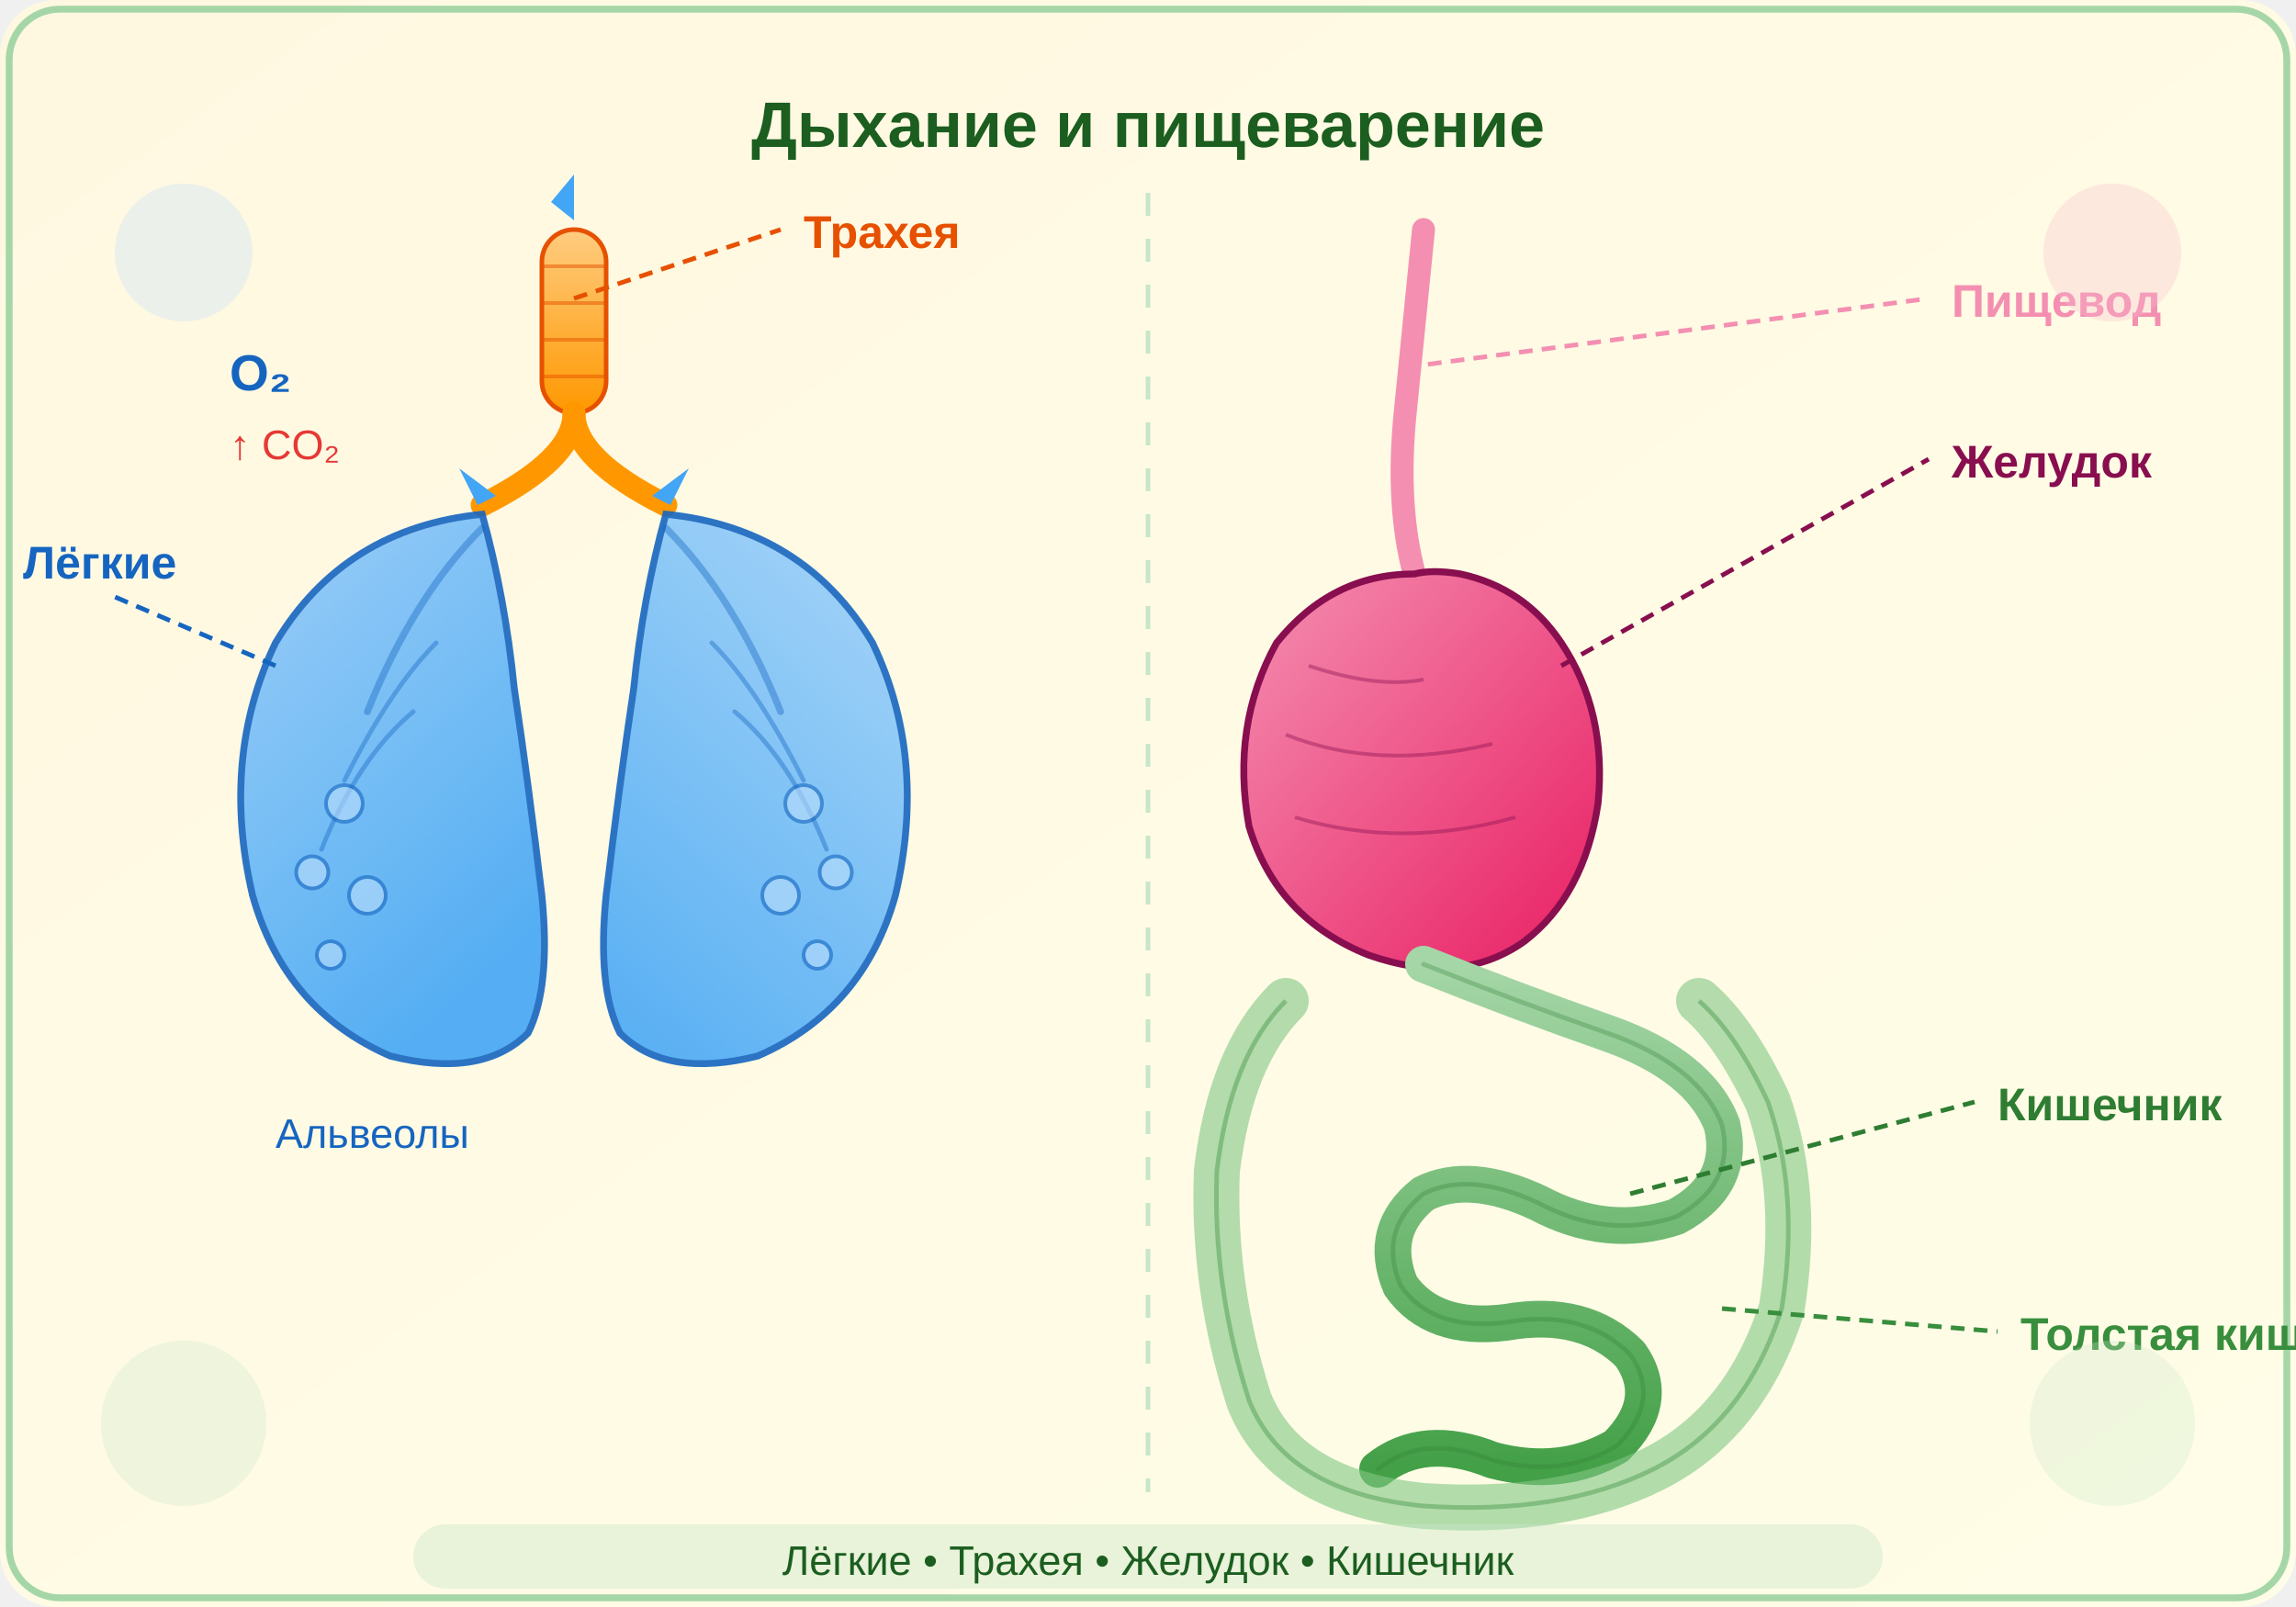
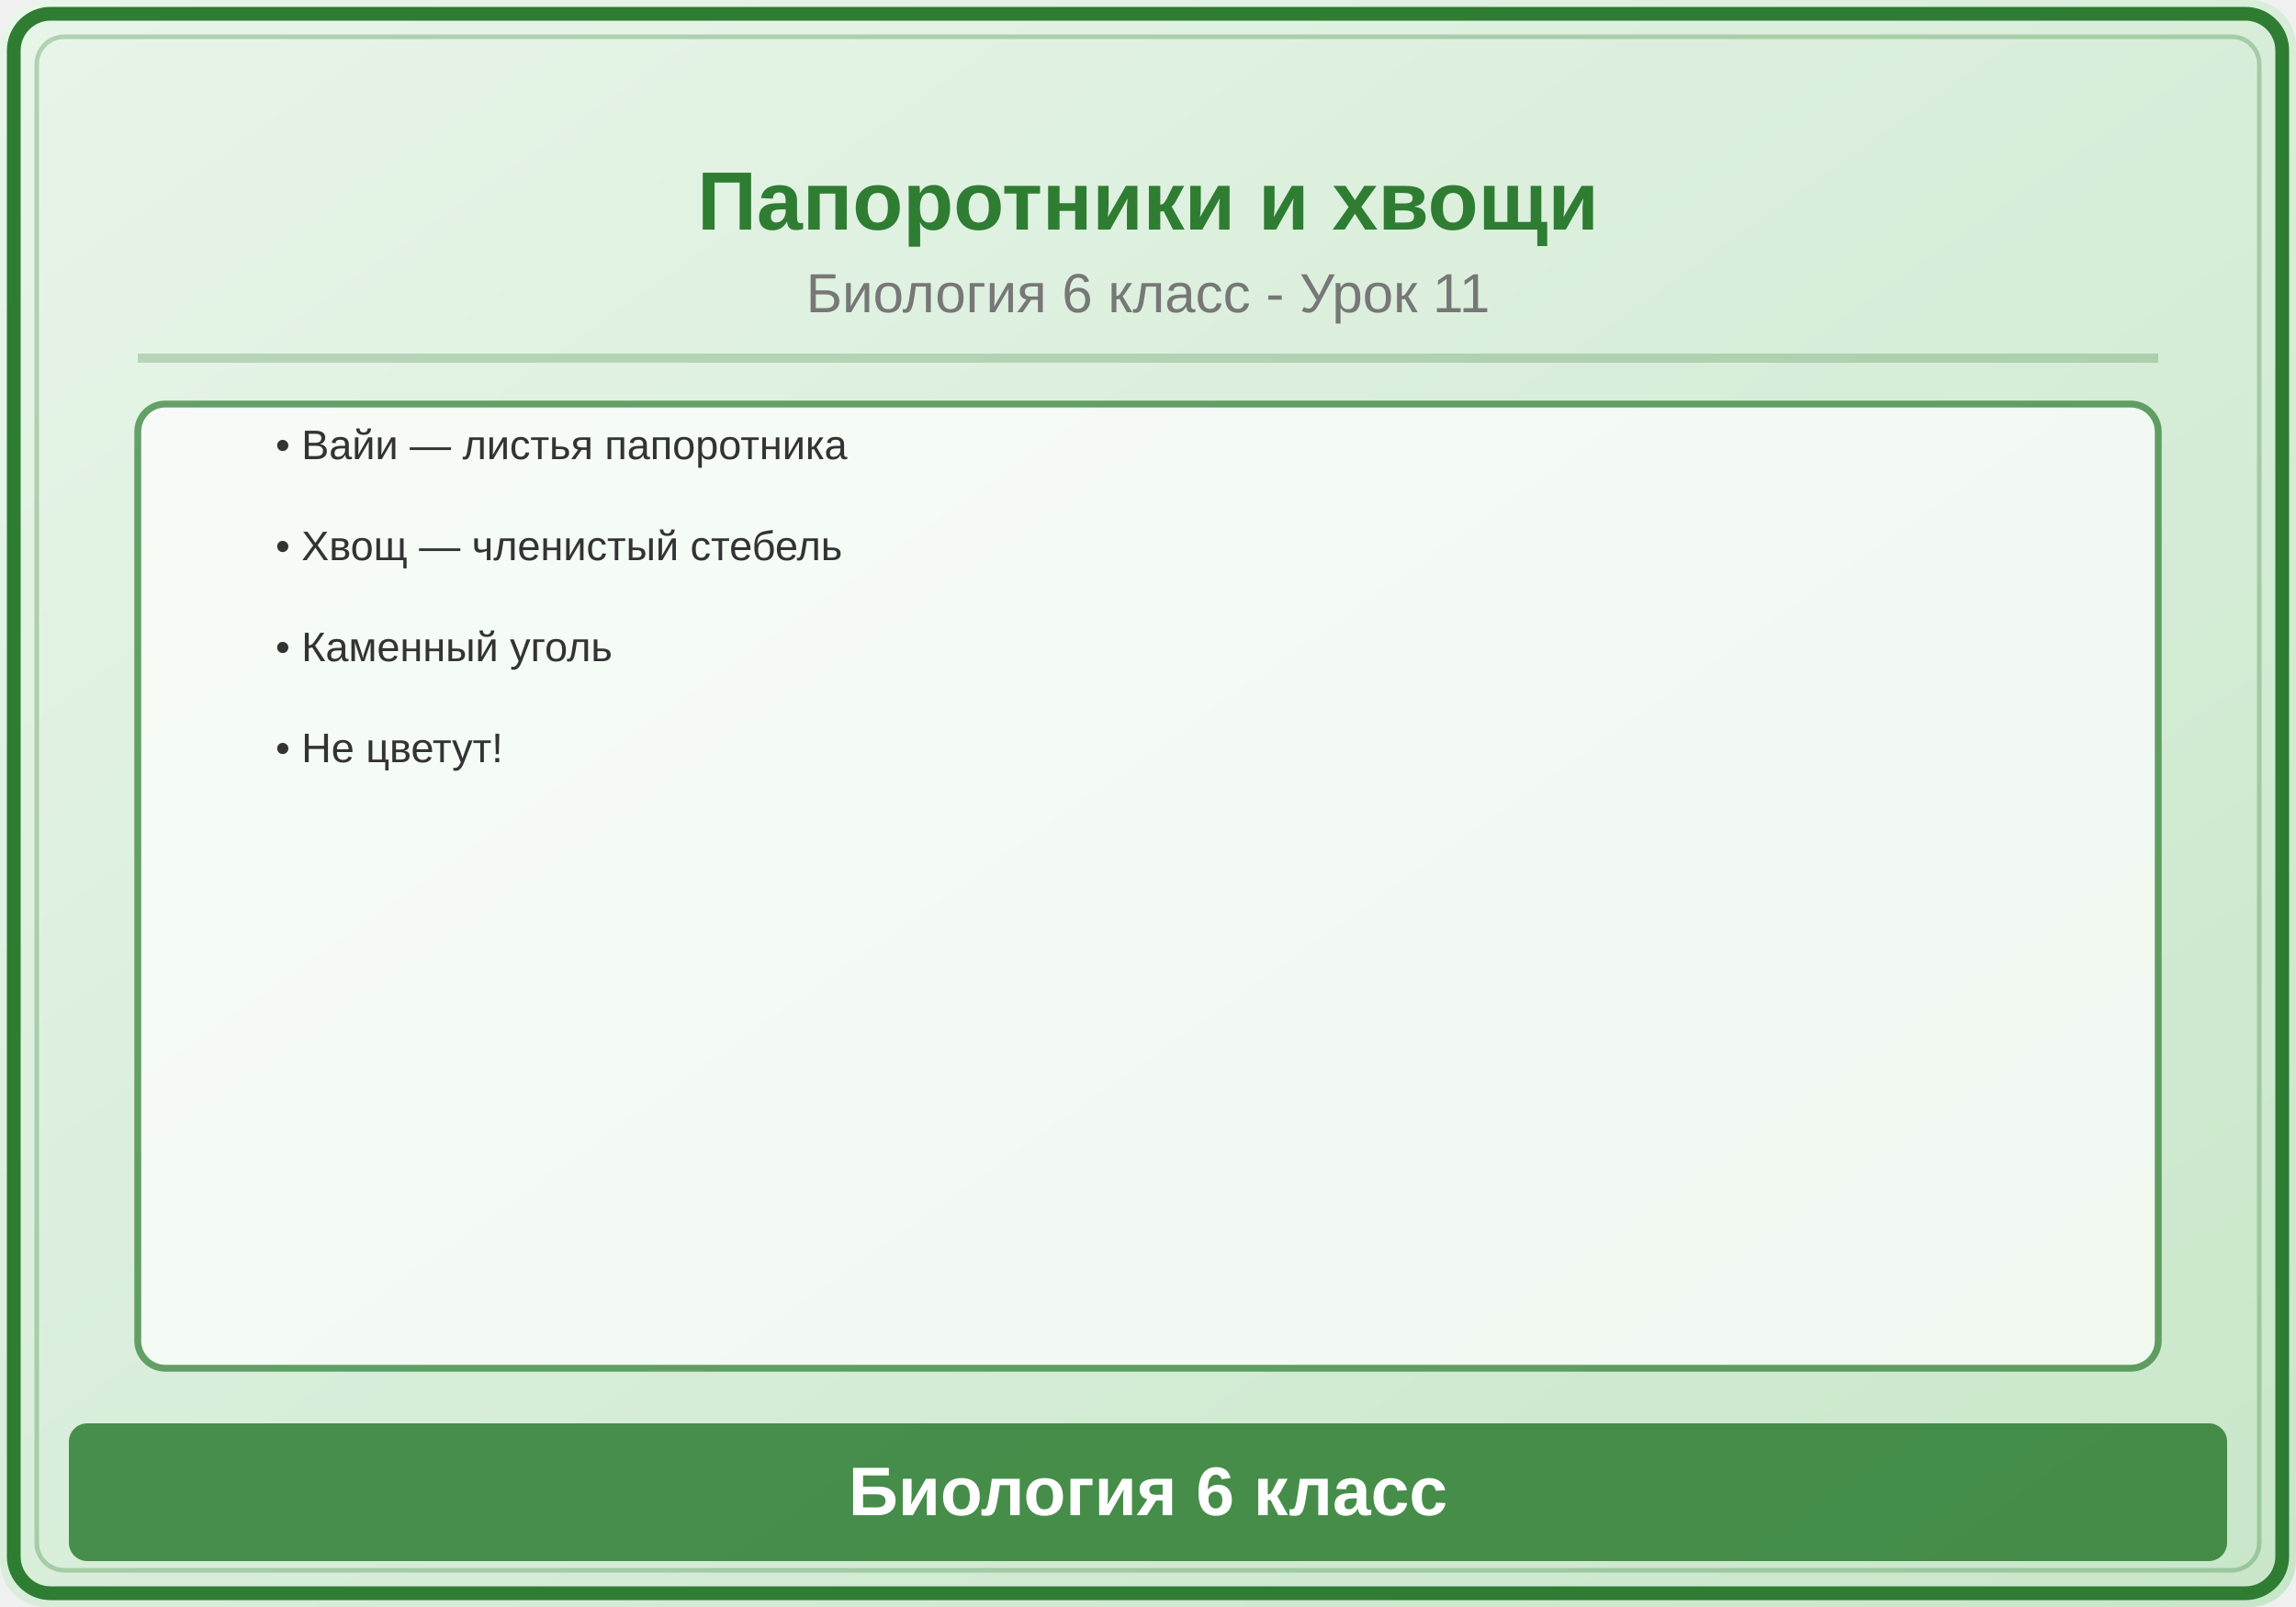
<svg xmlns="http://www.w3.org/2000/svg" viewBox="0 0 500 350">
  <defs>
    <linearGradient id="bg" x1="0" y1="0" x2="1" y2="1">
-       <stop offset="0%" stop-color="#FFF8E1" />
-       <stop offset="100%" stop-color="#FFFDE7" />
-     </linearGradient>
-     <linearGradient id="lungGrad" x1="0" y1="0" x2="0.5" y2="1">
-       <stop offset="0%" stop-color="#90CAF9" />
-       <stop offset="100%" stop-color="#42A5F5" />
-     </linearGradient>
-     <linearGradient id="lungGrad2" x1="0.5" y1="0" x2="0" y2="1">
-       <stop offset="0%" stop-color="#90CAF9" />
-       <stop offset="100%" stop-color="#42A5F5" />
-     </linearGradient>
-     <linearGradient id="stomachGrad" x1="0" y1="0" x2="1" y2="1">
-       <stop offset="0%" stop-color="#F48FB1" />
-       <stop offset="100%" stop-color="#E91E63" />
-     </linearGradient>
-     <linearGradient id="intestineGrad" x1="0" y1="0" x2="0" y2="1">
-       <stop offset="0%" stop-color="#A5D6A7" />
-       <stop offset="100%" stop-color="#43A047" />
-     </linearGradient>
-     <linearGradient id="tracheaGrad" x1="0" y1="0" x2="0" y2="1">
-       <stop offset="0%" stop-color="#FFCC80" />
-       <stop offset="100%" stop-color="#FF9800" />
+       <stop offset="0%" stop-color="#E8F5E9" />
+       <stop offset="100%" stop-color="#C8E6C9" />
    </linearGradient>
  </defs>
-   <rect width="500" height="350" rx="12" fill="url(#bg)" />
-   <rect x="2" y="2" width="496" height="346" rx="11" fill="none" stroke="#A5D6A7" stroke-width="1.5" />
-   <text x="250" y="32" text-anchor="middle" font-family="Arial,sans-serif" font-size="14" font-weight="bold" fill="#1B5E20">Дыхание и пищеварение</text>
-   <line x1="250" y1="42" x2="250" y2="325" stroke="#C8E6C9" stroke-width="1" stroke-dasharray="5,5" />
-   <rect x="118" y="50" width="14" height="40" rx="7" fill="url(#tracheaGrad)" stroke="#E65100" stroke-width="1" />
-   <line x1="118" y1="58" x2="132" y2="58" stroke="#E65100" stroke-width="0.8" opacity="0.5" />
-   <line x1="118" y1="66" x2="132" y2="66" stroke="#E65100" stroke-width="0.8" opacity="0.5" />
-   <line x1="118" y1="74" x2="132" y2="74" stroke="#E65100" stroke-width="0.8" opacity="0.5" />
-   <line x1="118" y1="82" x2="132" y2="82" stroke="#E65100" stroke-width="0.8" opacity="0.5" />
-   <path d="M125,90 Q125,100 105,110" fill="none" stroke="#FF9800" stroke-width="5" stroke-linecap="round" />
-   <path d="M125,90 Q125,100 145,110" fill="none" stroke="#FF9800" stroke-width="5" stroke-linecap="round" />
-   <path d="M105,112 Q75,115 60,140 Q48,165 55,195 Q62,220 85,230 Q105,235 115,225 Q120,215 118,195 Q115,170 112,150 Q110,130 105,112Z" fill="url(#lungGrad)" stroke="#1565C0" stroke-width="1.5" opacity="0.9" />
-   <path d="M105,115 Q90,130 80,155" fill="none" stroke="#1565C0" stroke-width="1.5" opacity="0.4" stroke-linecap="round" />
-   <path d="M95,140 Q85,150 75,170" fill="none" stroke="#1565C0" stroke-width="1" opacity="0.4" stroke-linecap="round" />
-   <path d="M90,155 Q78,165 70,185" fill="none" stroke="#1565C0" stroke-width="1" opacity="0.4" stroke-linecap="round" />
-   <circle cx="75" cy="175" r="4" fill="#BBDEFB" stroke="#1565C0" stroke-width="0.8" opacity="0.6" />
-   <circle cx="68" cy="190" r="3.5" fill="#BBDEFB" stroke="#1565C0" stroke-width="0.8" opacity="0.6" />
-   <circle cx="80" cy="195" r="4" fill="#BBDEFB" stroke="#1565C0" stroke-width="0.8" opacity="0.6" />
-   <circle cx="72" cy="208" r="3" fill="#BBDEFB" stroke="#1565C0" stroke-width="0.8" opacity="0.6" />
-   <path d="M145,112 Q175,115 190,140 Q202,165 195,195 Q188,220 165,230 Q145,235 135,225 Q130,215 132,195 Q135,170 138,150 Q140,130 145,112Z" fill="url(#lungGrad2)" stroke="#1565C0" stroke-width="1.5" opacity="0.9" />
-   <path d="M145,115 Q160,130 170,155" fill="none" stroke="#1565C0" stroke-width="1.5" opacity="0.4" stroke-linecap="round" />
-   <path d="M155,140 Q165,150 175,170" fill="none" stroke="#1565C0" stroke-width="1" opacity="0.4" stroke-linecap="round" />
-   <path d="M160,155 Q172,165 180,185" fill="none" stroke="#1565C0" stroke-width="1" opacity="0.4" stroke-linecap="round" />
-   <circle cx="175" cy="175" r="4" fill="#BBDEFB" stroke="#1565C0" stroke-width="0.8" opacity="0.6" />
-   <circle cx="182" cy="190" r="3.5" fill="#BBDEFB" stroke="#1565C0" stroke-width="0.8" opacity="0.6" />
-   <circle cx="170" cy="195" r="4" fill="#BBDEFB" stroke="#1565C0" stroke-width="0.8" opacity="0.6" />
-   <circle cx="178" cy="208" r="3" fill="#BBDEFB" stroke="#1565C0" stroke-width="0.8" opacity="0.6" />
-   <path d="M125,48 L125,38 L120,44" fill="#42A5F5" stroke="none" />
-   <path d="M108,108 L100,102 L104,110" fill="#42A5F5" stroke="none" />
-   <path d="M142,108 L150,102 L146,110" fill="#42A5F5" stroke="none" />
-   <line x1="60" y1="145" x2="25" y2="130" stroke="#1565C0" stroke-width="1" stroke-dasharray="3,2" />
-   <text x="5" y="126" font-family="Arial,sans-serif" font-size="10" fill="#1565C0" font-weight="bold">Лёгкие</text>
-   <line x1="125" y1="65" x2="170" y2="50" stroke="#E65100" stroke-width="1" stroke-dasharray="3,2" />
-   <text x="175" y="54" font-family="Arial,sans-serif" font-size="10" fill="#E65100" font-weight="bold">Трахея</text>
-   <text x="60" y="250" font-family="Arial,sans-serif" font-size="9" fill="#1565C0">Альвеолы</text>
-   <path d="M310,50 Q308,70 306,90 Q304,110 308,125" fill="none" stroke="#F48FB1" stroke-width="5" stroke-linecap="round" />
-   <path d="M308,125 Q290,125 278,140 Q268,158 272,180 Q278,200 298,208 Q318,215 332,205 Q345,195 348,175 Q350,155 340,140 Q332,128 318,125 Q312,124 308,125Z" fill="url(#stomachGrad)" stroke="#880E4F" stroke-width="1.5" />
-   <path d="M285,145 Q300,150 310,148" fill="none" stroke="#880E4F" stroke-width="0.8" opacity="0.4" />
-   <path d="M280,160 Q300,168 325,162" fill="none" stroke="#880E4F" stroke-width="0.8" opacity="0.4" />
-   <path d="M282,178 Q305,185 330,178" fill="none" stroke="#880E4F" stroke-width="0.8" opacity="0.4" />
-   <path d="M310,210 Q330,218 350,225 Q370,232 375,245 Q378,258 365,265 Q350,270 335,262 Q320,255 310,260 Q300,268 305,280 Q312,290 328,288 Q345,285 355,295 Q362,305 352,315 Q340,322 325,318 Q310,312 300,320" fill="none" stroke="url(#intestineGrad)" stroke-width="8" stroke-linecap="round" stroke-linejoin="round" />
-   <path d="M310,210 Q330,218 350,225 Q370,232 375,245 Q378,258 365,265 Q350,270 335,262 Q320,255 310,260 Q300,268 305,280 Q312,290 328,288 Q345,285 355,295 Q362,305 352,315 Q340,322 325,318 Q310,312 300,320" fill="none" stroke="#2E7D32" stroke-width="1" stroke-linecap="round" stroke-linejoin="round" opacity="0.3" />
-   <path d="M280,218 Q268,230 265,255 Q264,280 272,305 Q280,325 310,328 Q340,330 360,320 Q380,310 388,285 Q392,260 385,240 Q378,225 370,218" fill="none" stroke="#81C784" stroke-width="10" stroke-linecap="round" opacity="0.6" />
-   <path d="M280,218 Q268,230 265,255 Q264,280 272,305 Q280,325 310,328 Q340,330 360,320 Q380,310 388,285 Q392,260 385,240 Q378,225 370,218" fill="none" stroke="#388E3C" stroke-width="1" opacity="0.4" />
-   <line x1="340" y1="145" x2="420" y2="100" stroke="#880E4F" stroke-width="1" stroke-dasharray="3,2" />
-   <text x="425" y="104" font-family="Arial,sans-serif" font-size="10" fill="#880E4F" font-weight="bold">Желудок</text>
-   <line x1="355" y1="260" x2="430" y2="240" stroke="#2E7D32" stroke-width="1" stroke-dasharray="3,2" />
-   <text x="435" y="244" font-family="Arial,sans-serif" font-size="10" fill="#2E7D32" font-weight="bold">Кишечник</text>
-   <line x1="375" y1="285" x2="435" y2="290" stroke="#388E3C" stroke-width="1" stroke-dasharray="3,2" />
-   <text x="440" y="294" font-family="Arial,sans-serif" font-size="10" fill="#388E3C" font-weight="bold">Толстая кишка</text>
-   <line x1="306" y1="80" x2="420" y2="65" stroke="#F48FB1" stroke-width="1" stroke-dasharray="3,2" />
-   <text x="425" y="69" font-family="Arial,sans-serif" font-size="10" fill="#F48FB1" font-weight="bold">Пищевод</text>
-   <circle cx="40" cy="55" r="15" fill="#BBDEFB" opacity="0.3" />
-   <circle cx="460" cy="55" r="15" fill="#F8BBD0" opacity="0.3" />
-   <circle cx="40" cy="310" r="18" fill="#C8E6C9" opacity="0.3" />
-   <circle cx="460" cy="310" r="18" fill="#C8E6C9" opacity="0.3" />
-   <text x="50" y="85" font-family="Arial,sans-serif" font-size="11" fill="#1565C0" font-weight="bold">O₂</text>
-   <text x="50" y="100" font-family="Arial,sans-serif" font-size="9" fill="#E53935">↑ CO₂</text>
-   <rect x="90" y="332" width="320" height="14" rx="7" fill="#C8E6C9" opacity="0.4" />
-   <text x="250" y="343" text-anchor="middle" font-family="Arial,sans-serif" font-size="9" fill="#1B5E20">Лёгкие • Трахея • Желудок • Кишечник</text>
+   <rect width="500" height="350" fill="url(#bg)" rx="10" />
+   <rect x="3" y="3" width="494" height="344" rx="8" fill="none" stroke="#2E7D32" stroke-width="3" />
+   <rect x="8" y="8" width="484" height="334" rx="6" fill="none" stroke="#2E7D32" stroke-width="1" opacity="0.3" />
+   <text x="250" y="50" font-family="Arial,sans-serif" font-size="18" font-weight="bold" fill="#2E7D32" text-anchor="middle">Папоротники и хвощи</text>
+   <text x="250" y="68" font-family="Arial,sans-serif" font-size="12" fill="#777" text-anchor="middle">Биология 6 класс - Урок 11</text>
+   <line x1="30" y1="78" x2="470" y2="78" stroke="#2E7D32" stroke-width="2" opacity="0.25" />
+   <rect x="30" y="88" width="440" height="210" rx="6" fill="white" stroke="#2E7D32" stroke-width="1.5" opacity="0.7" />
+   <text x="60" y="100" font-family="Arial,sans-serif" font-size="9" fill="#333">• Вайи — листья папоротника</text>
+   <text x="60" y="122" font-family="Arial,sans-serif" font-size="9" fill="#333">• Хвощ — членистый стебель</text>
+   <text x="60" y="144" font-family="Arial,sans-serif" font-size="9" fill="#333">• Каменный уголь</text>
+   <text x="60" y="166" font-family="Arial,sans-serif" font-size="9" fill="#333">• Не цветут!</text>
+   <rect x="15" y="310" width="470" height="30" rx="4" fill="#2E7D32" opacity="0.85" />
+   <text x="250" y="330" font-family="Arial,sans-serif" font-size="15" text-anchor="middle" fill="white" font-weight="bold">Биология 6 класс</text>
</svg>
